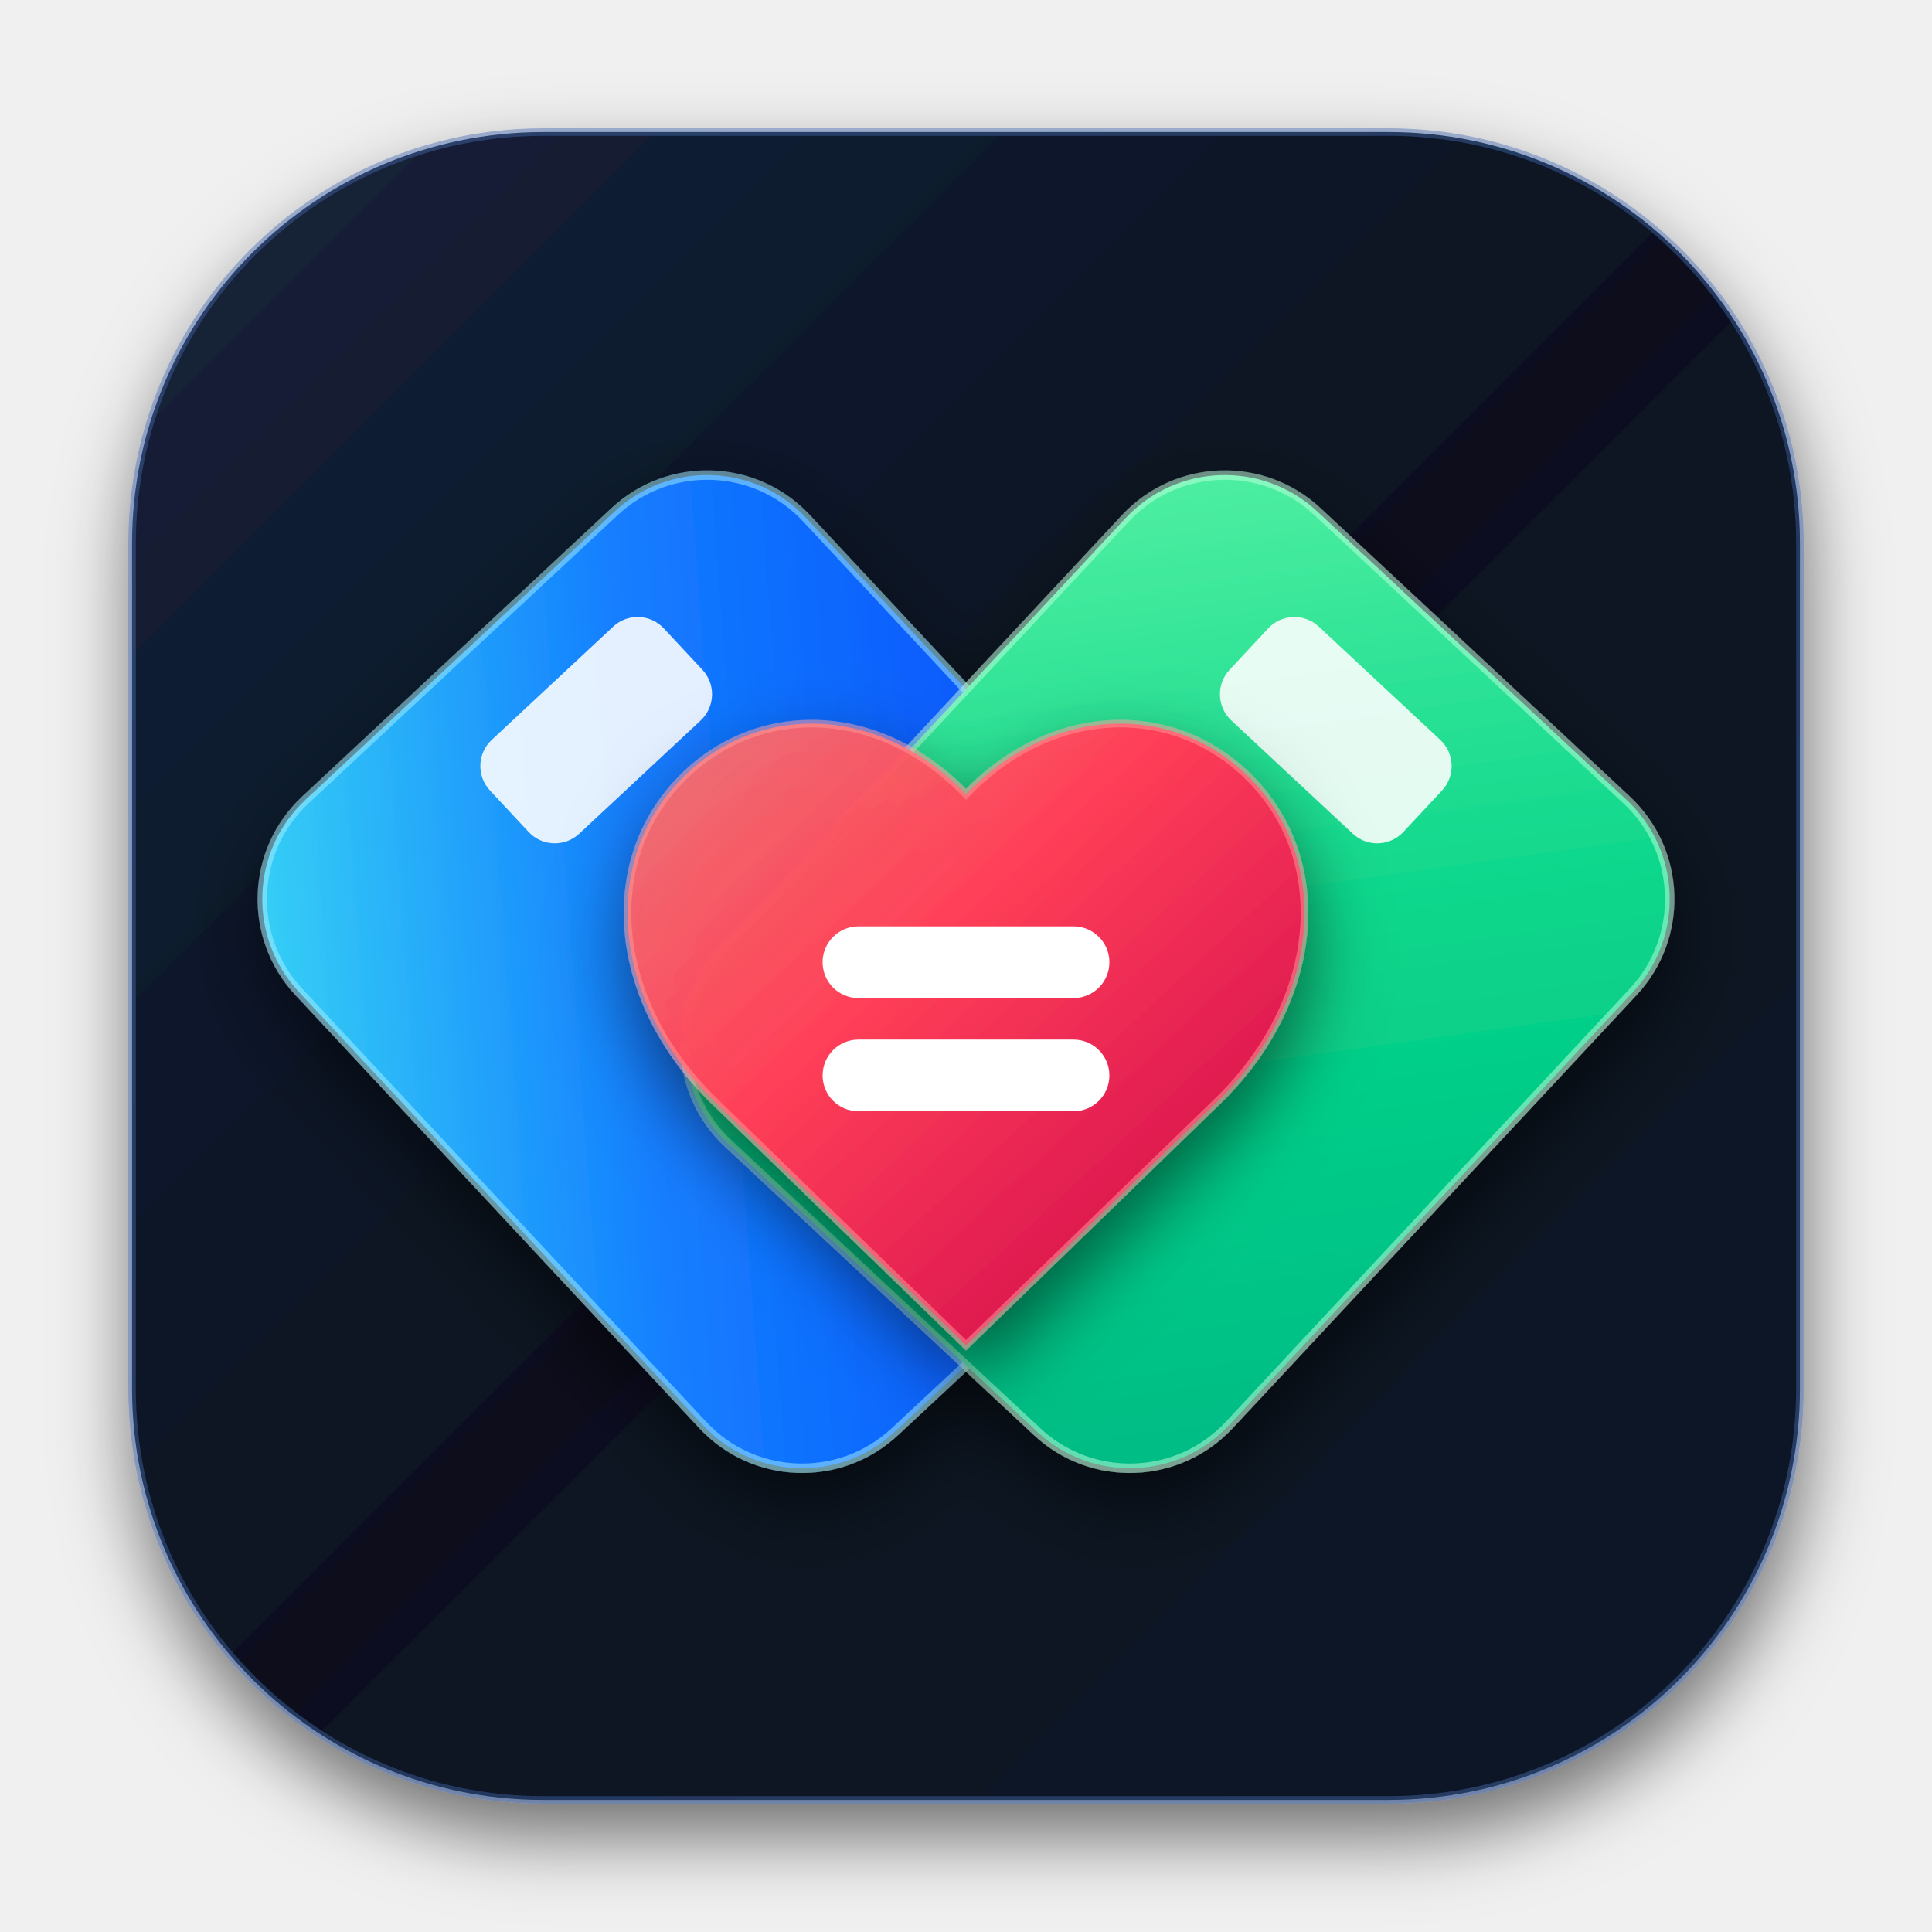
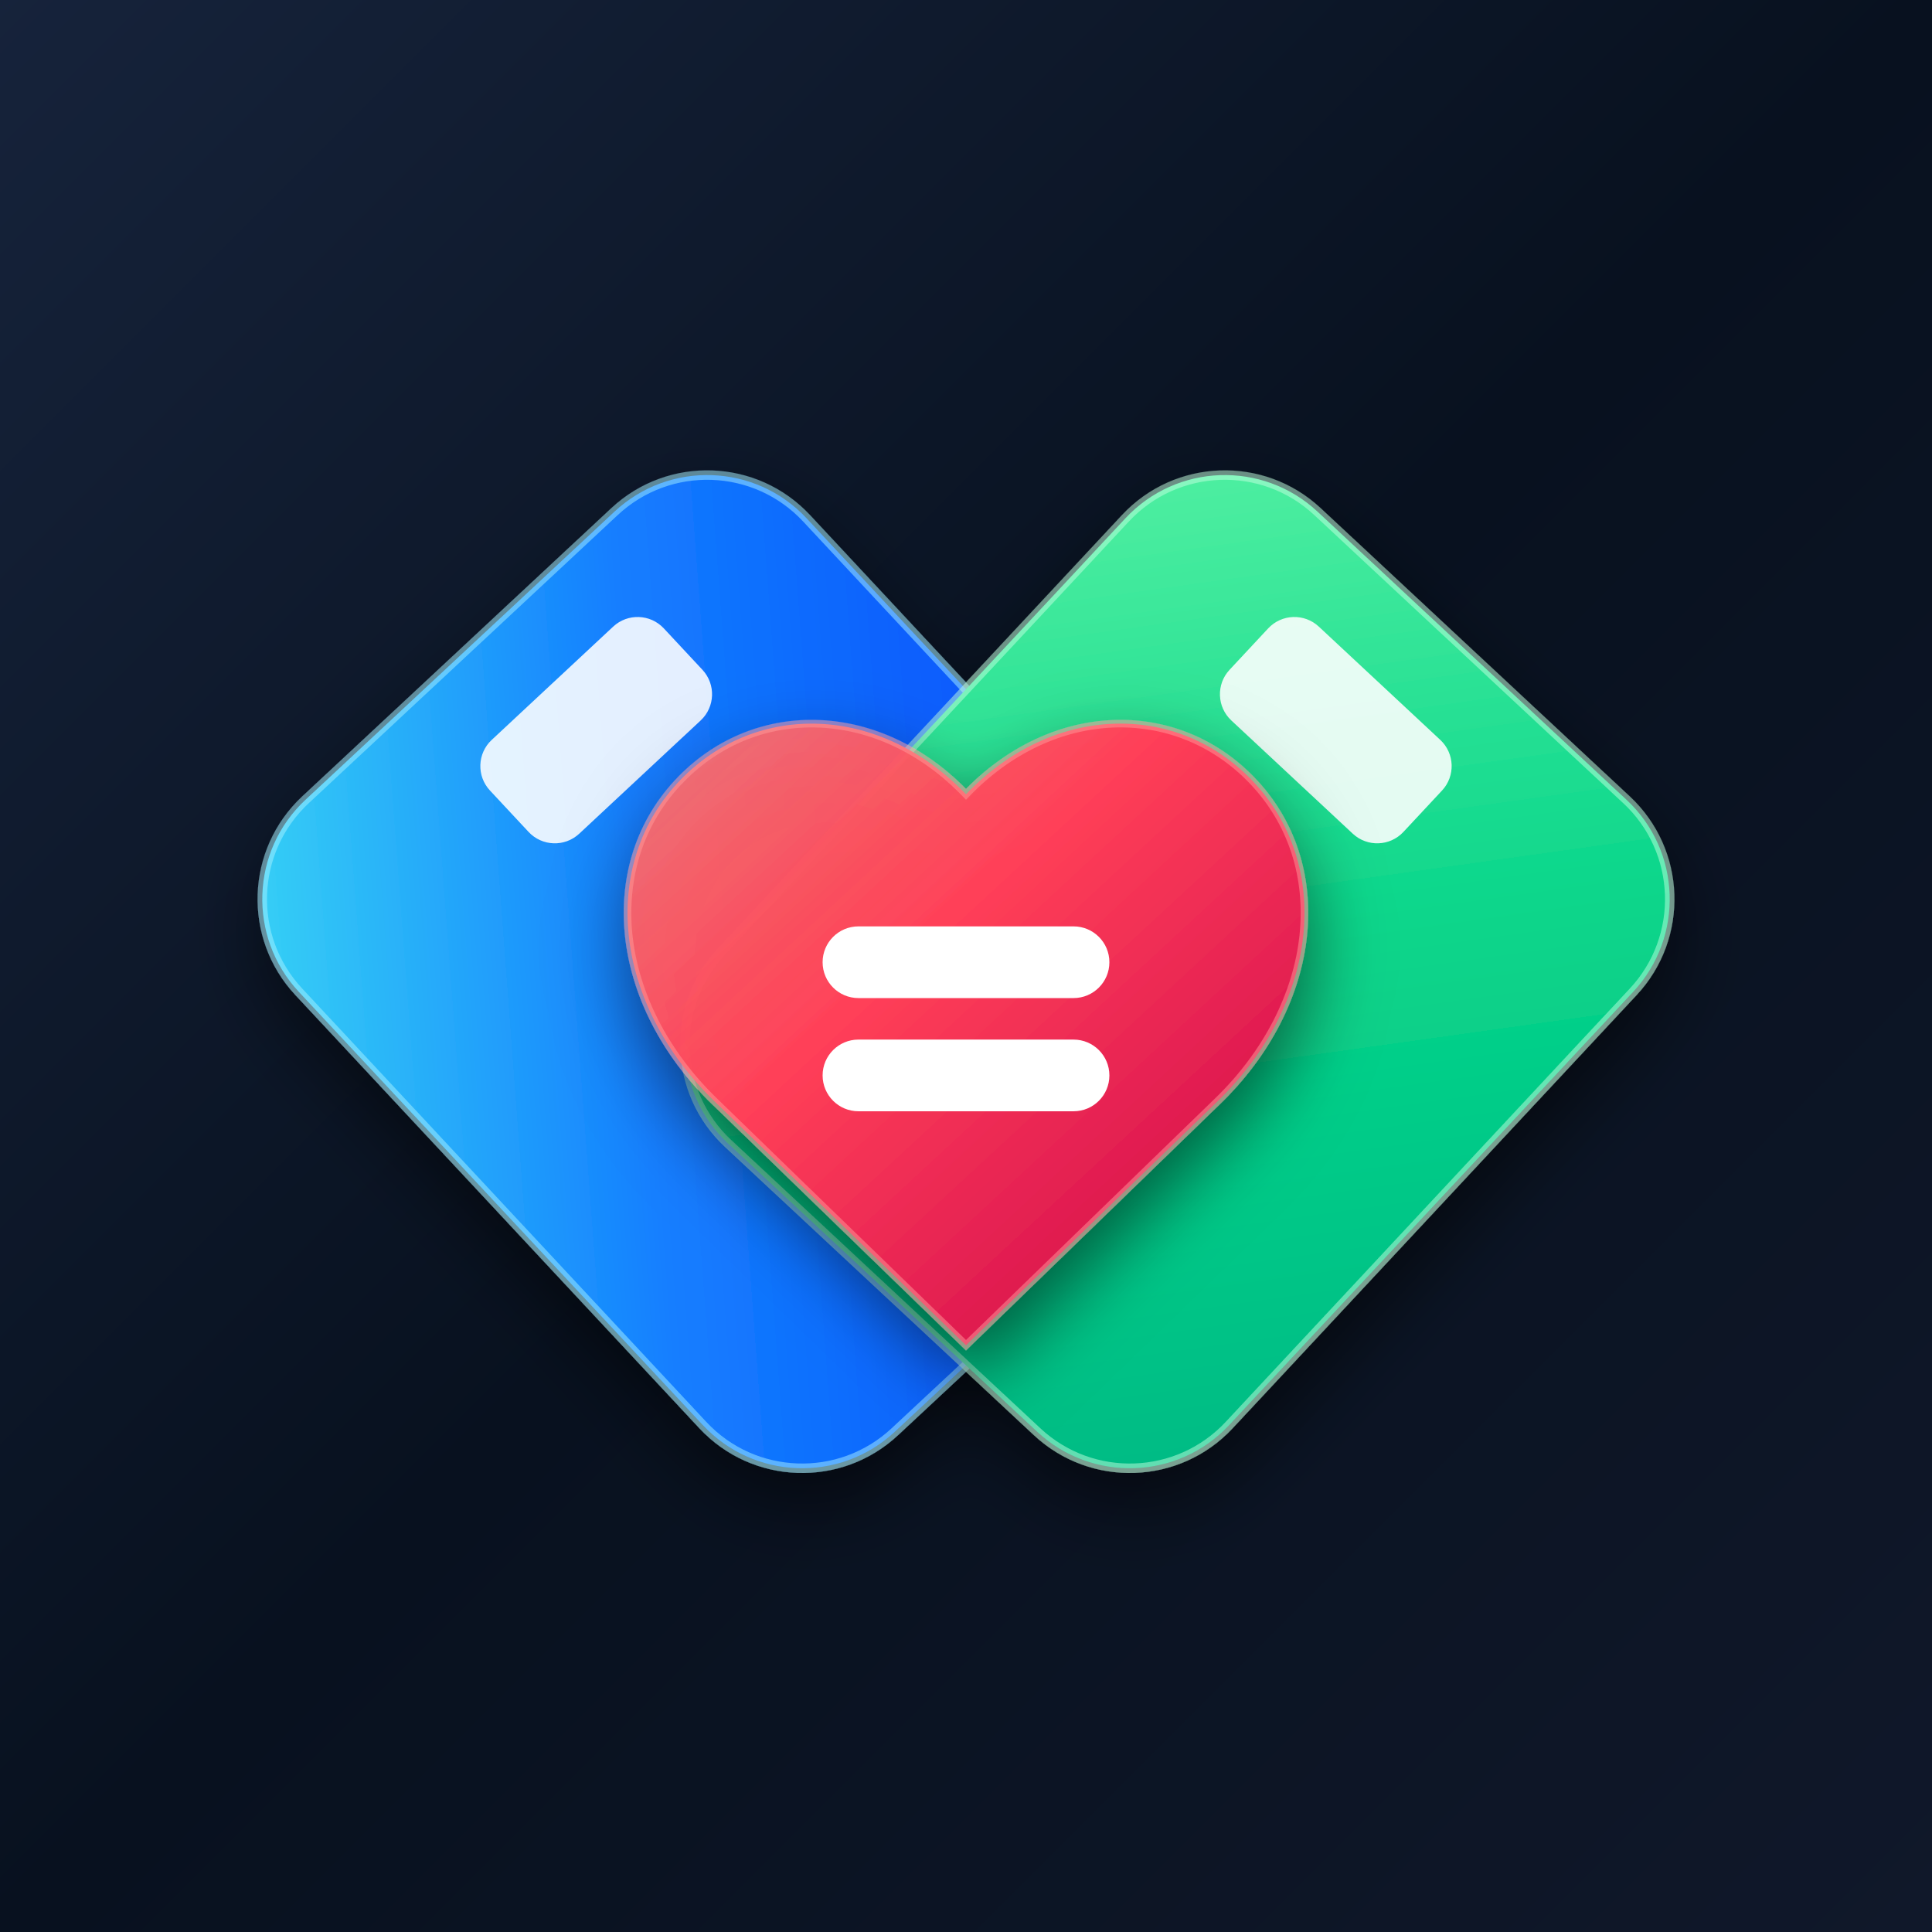
- <svg xmlns="http://www.w3.org/2000/svg" viewBox="0 0 1024 1024">
+ <svg xmlns="http://www.w3.org/2000/svg" viewBox="0 0 1024 1024" role="img" aria-label="Pareja Balance">
  <defs>
    <linearGradient id="a" x2="1" y2="1">
      <stop stop-color="#16233B" />
      <stop offset=".5" stop-color="#08111F" />
      <stop offset="1" stop-color="#10182A" />
    </linearGradient>
    <linearGradient id="b" y2="1">
      <stop stop-color="#3ADAF4" />
      <stop offset=".4" stop-color="#137EFF" />
      <stop offset="1" stop-color="#073BFA" />
    </linearGradient>
    <linearGradient id="c" y2="1">
      <stop stop-color="#55F1A3" />
      <stop offset=".5" stop-color="#08D58A" />
      <stop offset="1" stop-color="#00B984" />
    </linearGradient>
    <linearGradient id="d" y2="1">
      <stop stop-color="#FF776F" stop-opacity=".9" />
      <stop offset=".4" stop-color="#FF3F58" />
      <stop offset="1" stop-color="#C8004A" />
    </linearGradient>
    <filter id="s" x="-25%" y="-25%" width="150%" height="165%">
      <feDropShadow dy="18" stdDeviation="20" flood-opacity=".55" />
    </filter>
  </defs>
-   <rect x="70" y="70" width="884" height="884" rx="218" fill="url(#a)" stroke="#4569AC" stroke-opacity=".45" stroke-width="4" filter="url(#s)" />
+   <rect width="1024" height="1024" fill="url(#a)" />
  <g filter="url(#s)">
    <rect x="216" y="286" width="368" height="458" rx="72" fill="url(#b)" stroke="#A8F3FF" stroke-opacity=".5" stroke-width="5" transform="rotate(-43 400 515)" />
    <rect x="440" y="286" width="368" height="458" rx="72" fill="url(#c)" stroke="#C4FFE1" stroke-opacity=".5" stroke-width="5" transform="rotate(43 624 515)" />
  </g>
  <rect x="253" y="353" width="126" height="68" rx="19" fill="white" fill-opacity=".88" transform="rotate(-43 316 387)" />
  <rect x="645" y="353" width="126" height="68" rx="19" fill="white" fill-opacity=".88" transform="rotate(43 708 387)" />
  <path d="M512 713 379 584c-54-52-62-126-18-171 40-41 105-40 151 8 46-48 111-49 151-8 44 45 36 119-18 171L512 713Z" fill="url(#d)" stroke="#FF9A9A" stroke-opacity=".5" stroke-width="4" filter="url(#s)" />
  <g fill="white">
    <rect x="436" y="491" width="152" height="38" rx="19" />
    <rect x="436" y="551" width="152" height="38" rx="19" />
  </g>
</svg>
